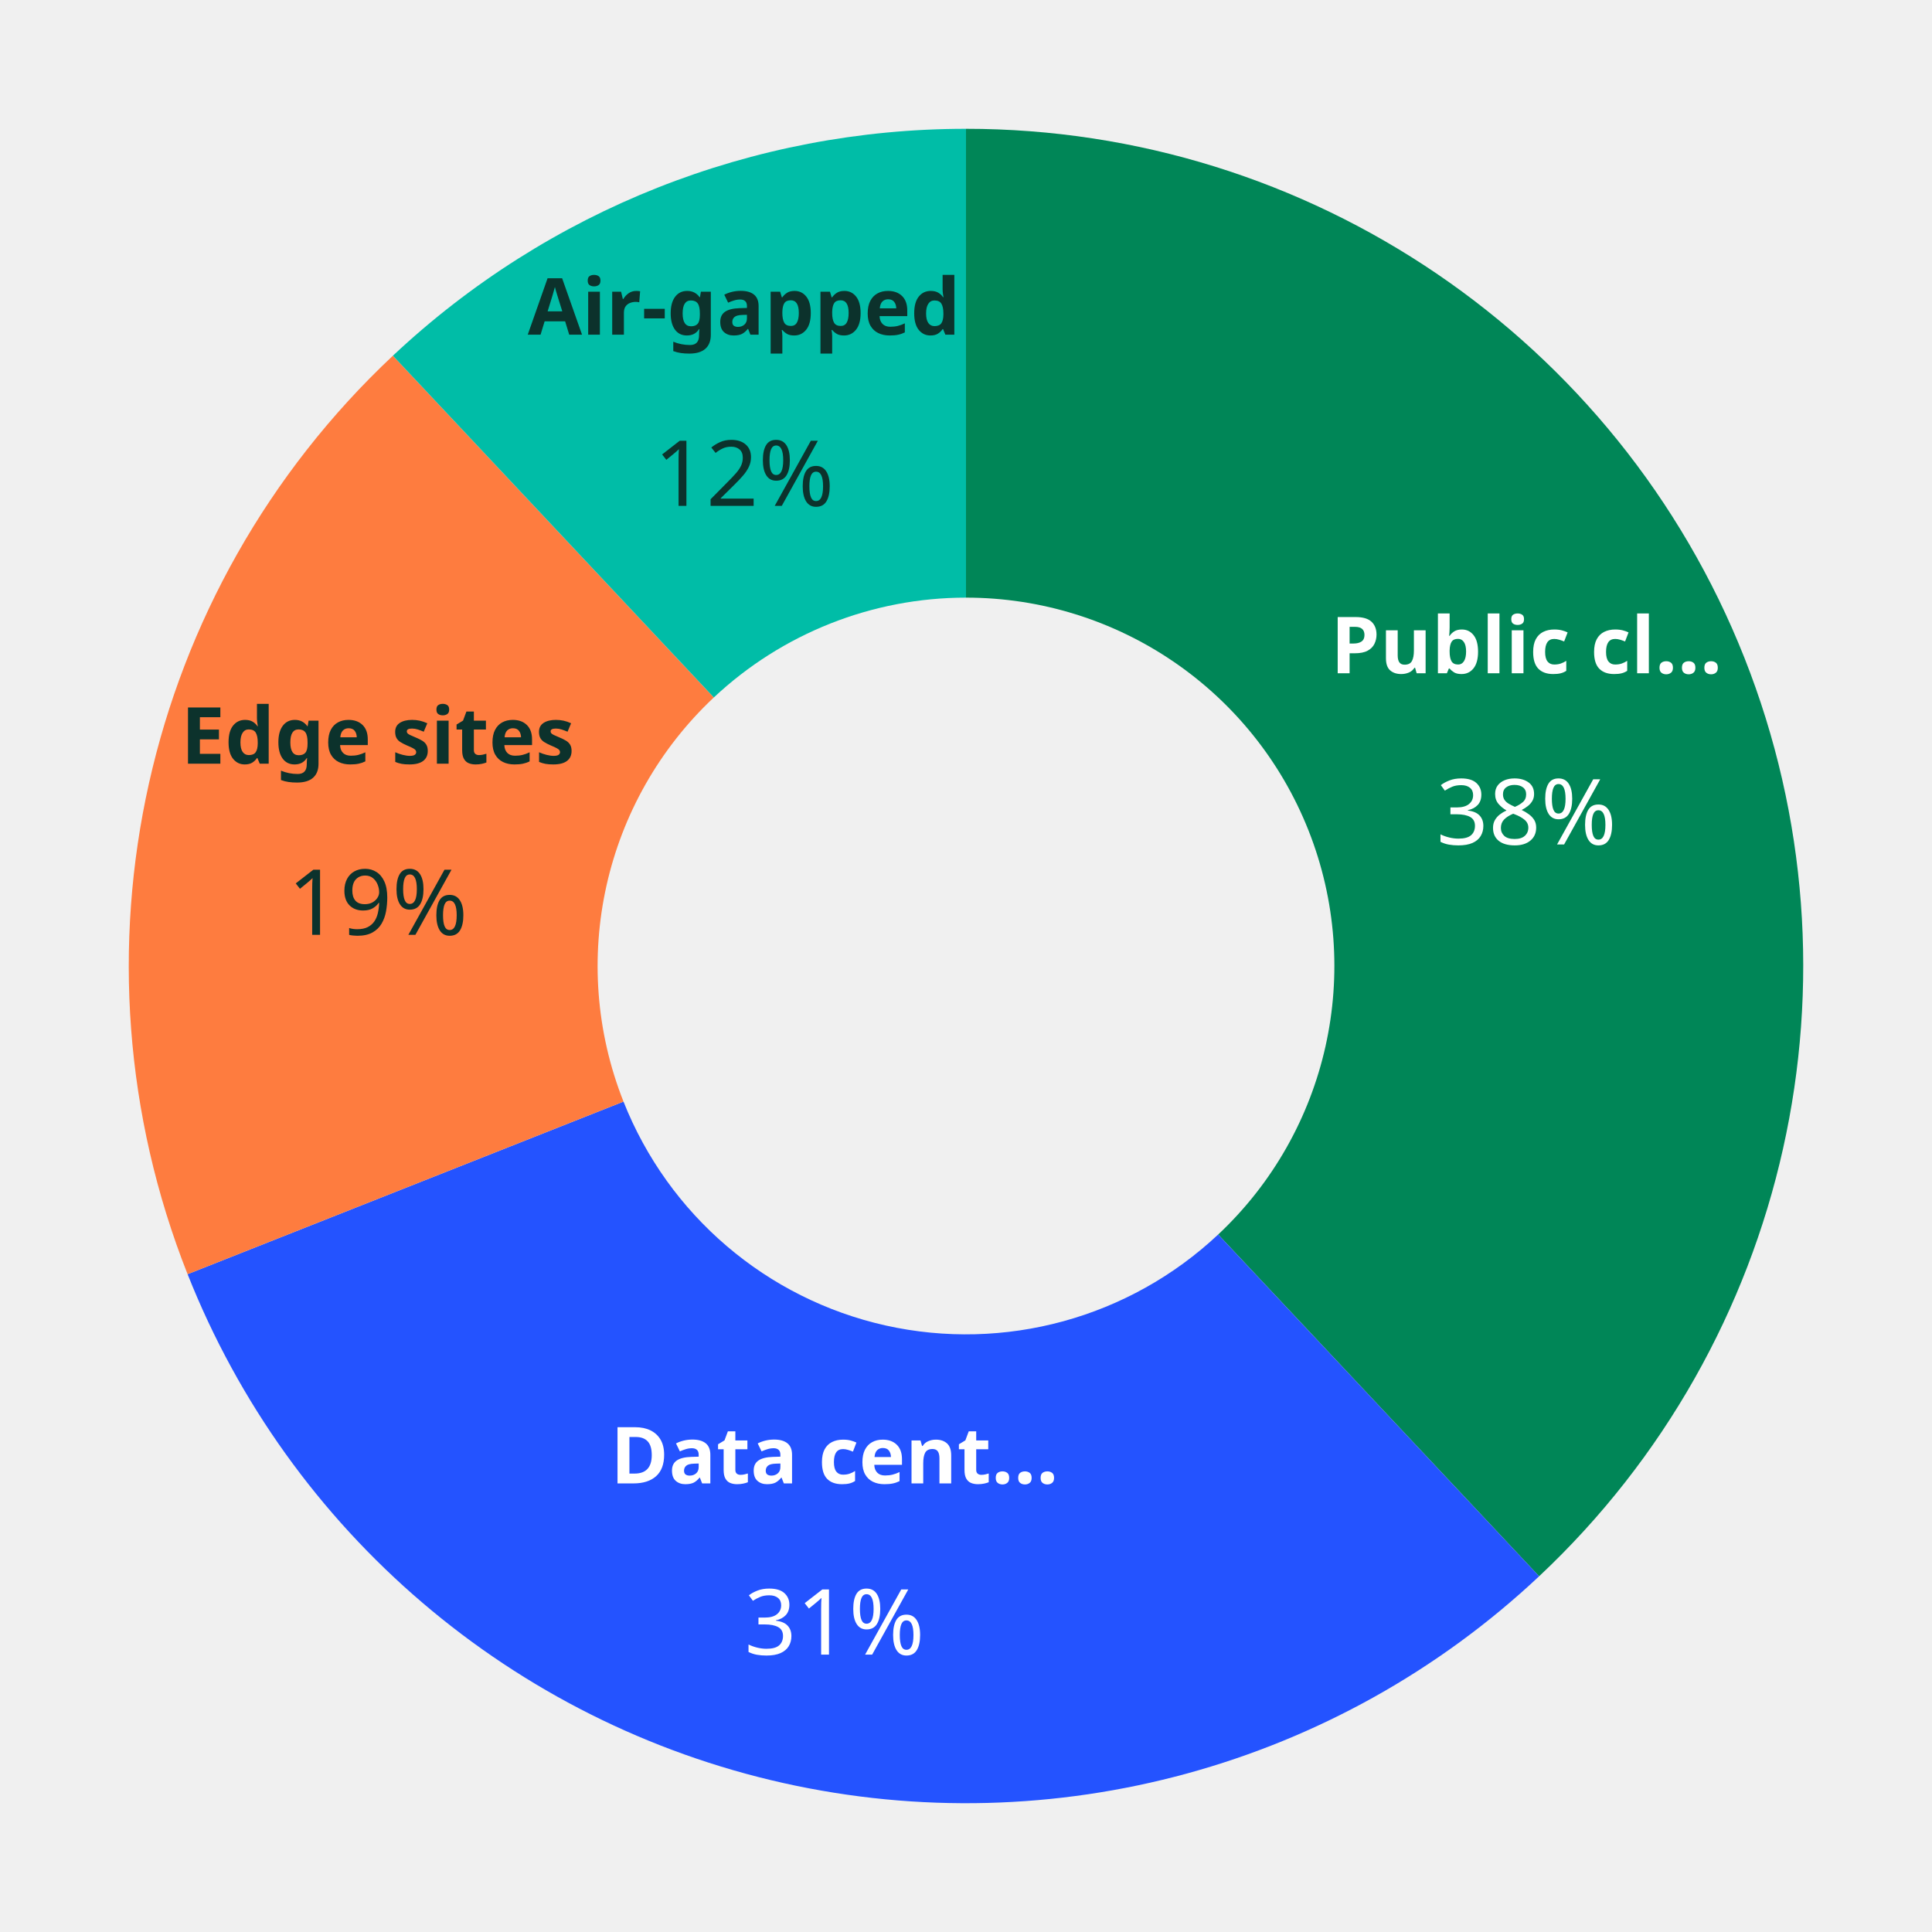
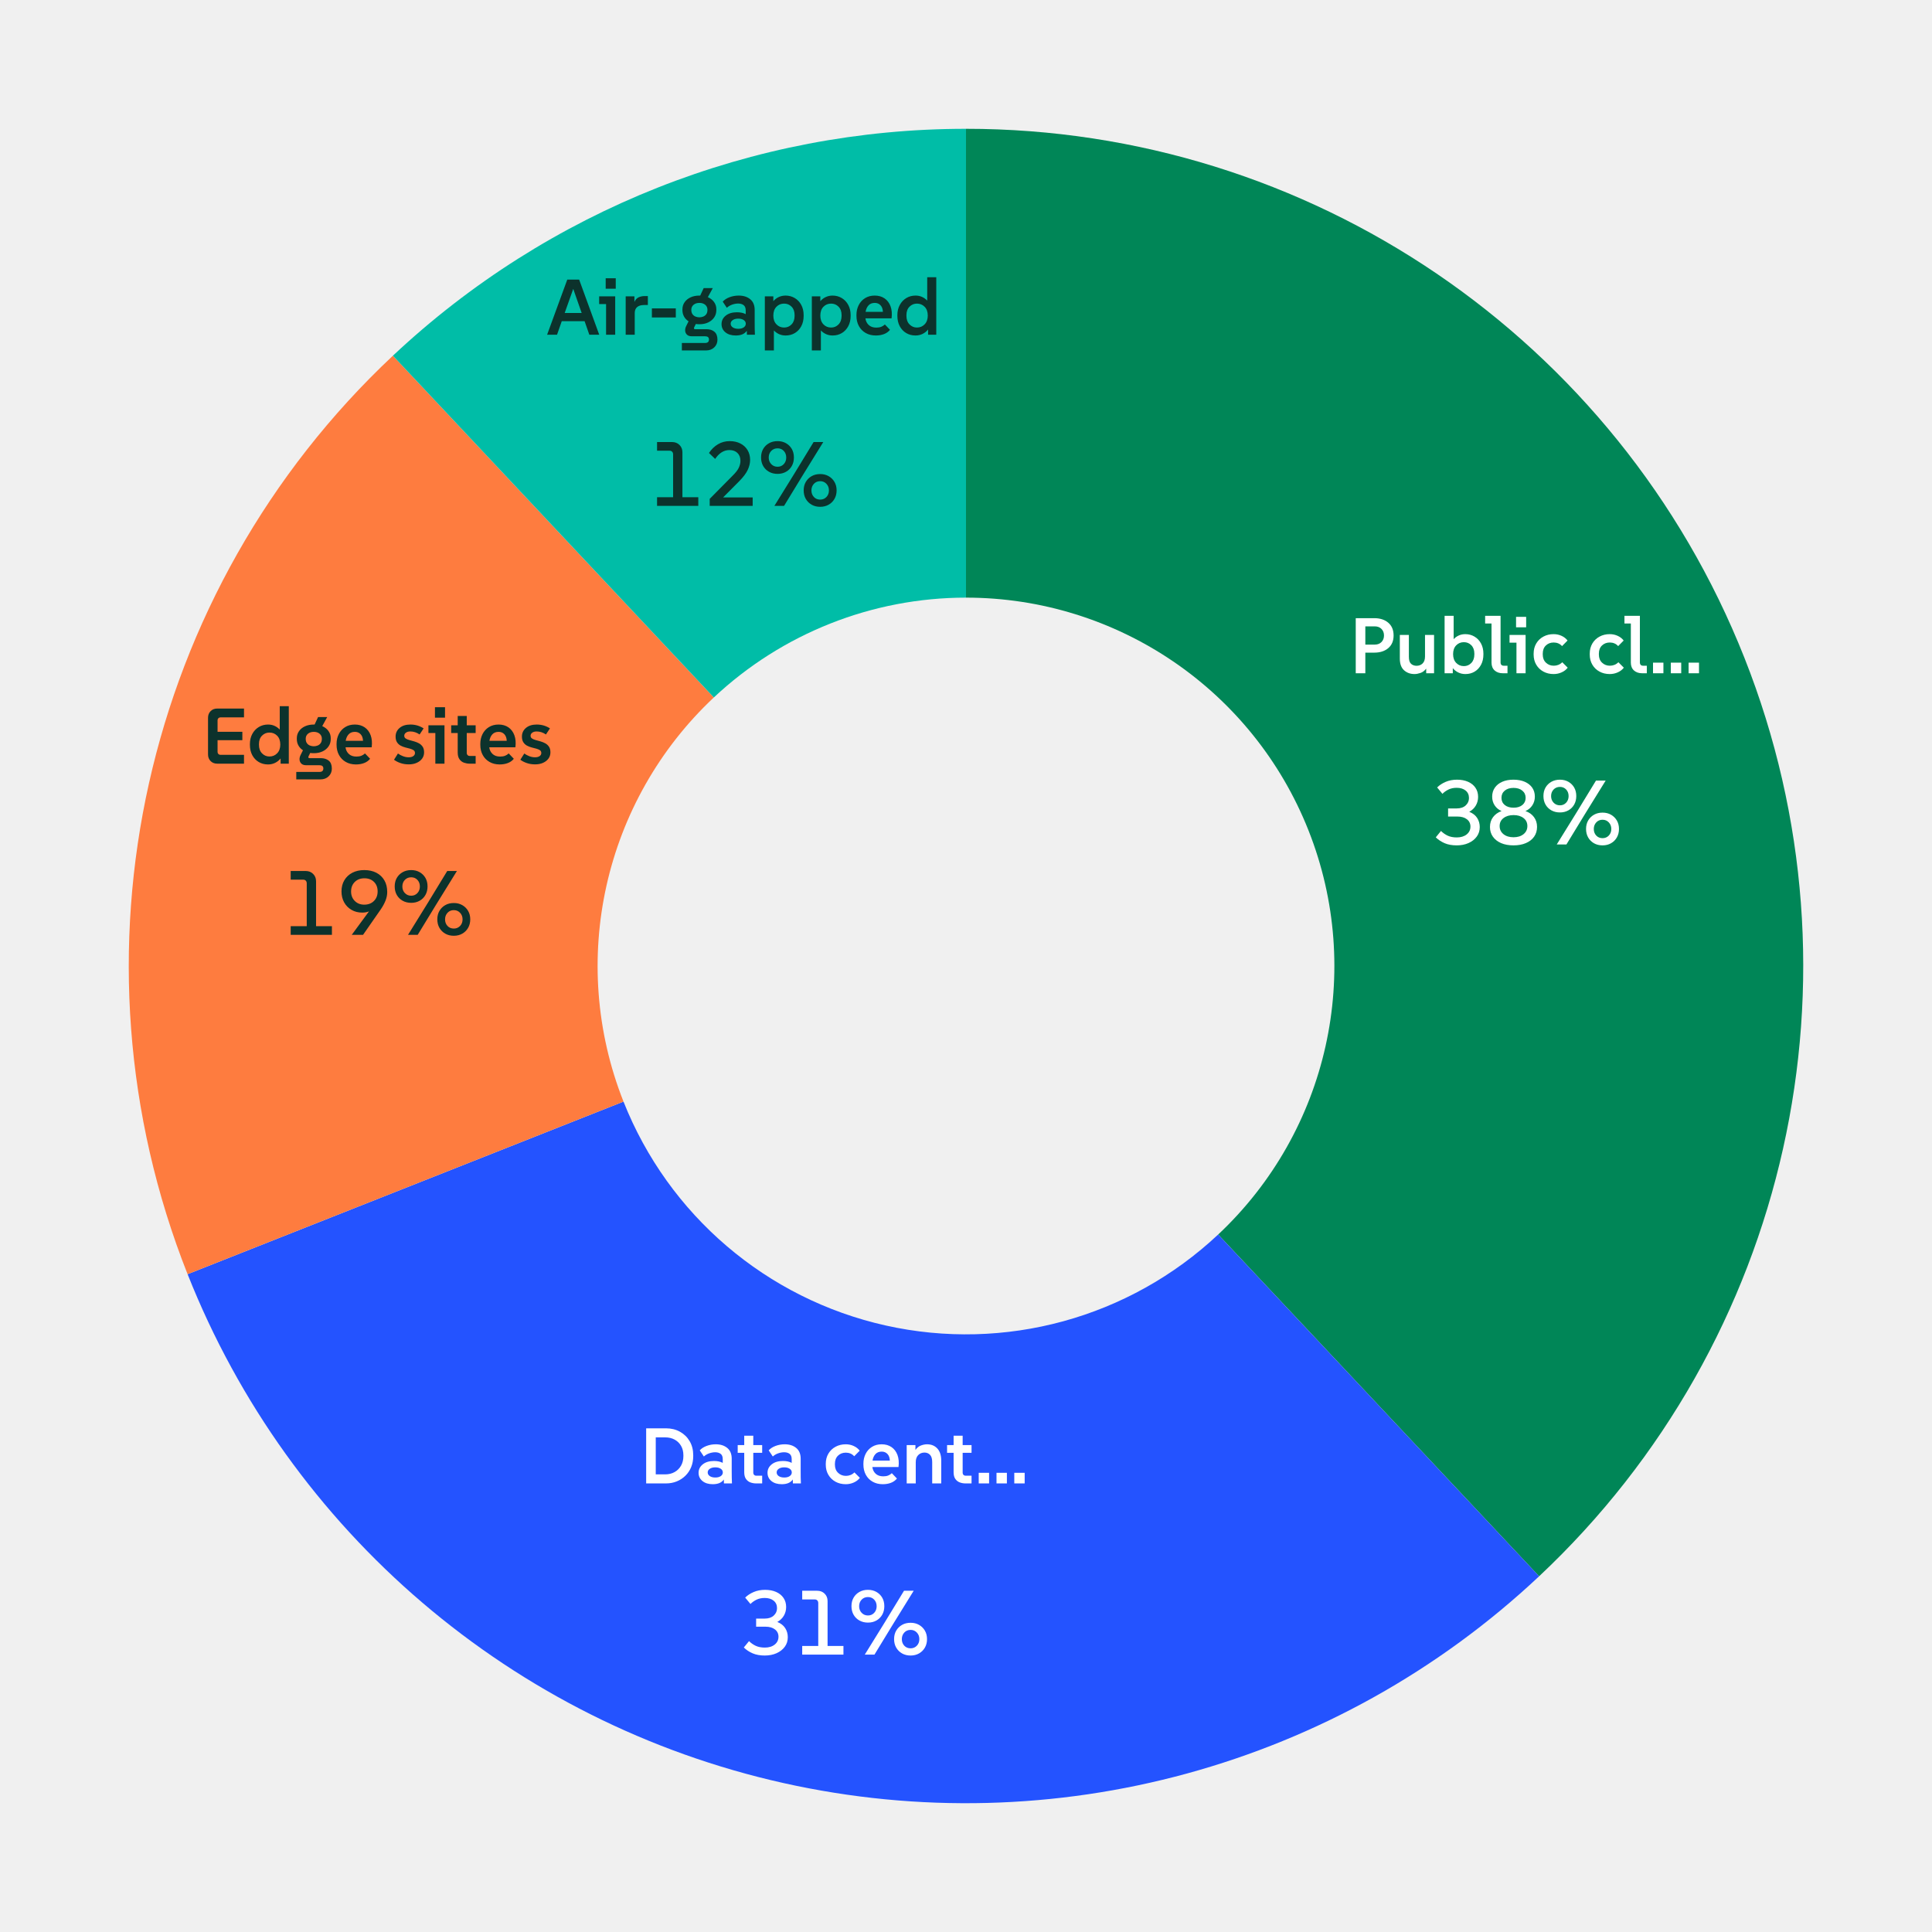
<svg xmlns="http://www.w3.org/2000/svg" id="chart-svg" width="1080" height="1080" data-lolly-anno="donut #ffffff #0c322c bottom circle inside bottom inside center auto" style="width:100%;height:auto;display:block" viewBox="0 0 1080 1080">
  <defs>
-     <style>@font-face{font-family:"SUSE";src:url(/catalog/fonts/webfonts/SUSE[wght].woff2)format("woff2-variations");font-weight:100 900;font-display:block}text{font-family:"SUSE",system-ui,sans-serif}#chart-svg [data-canvas-input]{cursor:pointer}</style>
+     <style>#chart-svg [data-canvas-input]{cursor:pointer}</style>
  </defs>
  <path id="chart-bg" fill="none" d="M0 0h1080v1080H0z" pointer-events="all" />
  <path fill="#008657" d="M540 72a468 468 0 0 1 320.37 809.16L680.97 690.1A205.92 205.92 0 0 0 540 334.08Z" />
-   <text x="853.3" y="472.06" fill="#fff" font-size="51" font-weight="500" text-anchor="middle">38%</text>
-   <text x="853.3" y="376.36" fill="#fff" font-size="44" font-weight="600" text-anchor="middle">Public cl…</text>
+   <path fill="#fff" d="M814.29 472.57q-3.88 0-6.73-1.22-2.86-1.23-4.95-3.27l2.91-3.57q1.63 1.63 3.74 2.63 2.12.99 5.08.99 3.42 0 5.53-1.68t2.12-4.39q0-2.55-1.97-4.08-1.96-1.53-5.33-1.53h-5.2v-4.53h4.8q3.21 0 5.05-1.69 1.83-1.68 1.83-4.13 0-2.65-1.88-4.18-1.89-1.53-5-1.53-2.65 0-4.64.99-1.99 1-3.32 2.38l-2.96-3.57q1.89-1.89 4.75-3.12 2.85-1.22 6.37-1.22t6.17 1.17 4.13 3.34 1.48 5.08q0 2.65-1.27 4.84-1.28 2.2-3.67 3.52 2.95 1.18 4.41 3.44 1.45 2.27 1.45 5.08 0 3.06-1.68 5.35-1.69 2.3-4.59 3.6-2.91 1.3-6.63 1.3m31.77 0q-3.98 0-6.94-1.27-2.95-1.28-4.59-3.6t-1.63-5.43q0-3.21 1.74-5.51 1.73-2.29 4.74-3.37-2.45-1.07-3.85-3.18t-1.4-4.87q0-2.86 1.48-5 1.47-2.14 4.15-3.32t6.3-1.17 6.3 1.17q2.68 1.18 4.16 3.29 1.47 2.12 1.47 4.98 0 2.75-1.4 4.89t-3.85 3.21q3.01 1.02 4.74 3.34 1.74 2.33 1.74 5.49t-1.63 5.48-4.62 3.6q-2.98 1.27-6.91 1.27m.05-21.06q3.06 0 4.9-1.51 1.83-1.5 1.83-4t-1.86-4.03-4.92-1.53-4.9 1.53-1.83 4.03 1.83 4q1.84 1.51 4.95 1.51m-.05 16.52q3.47 0 5.61-1.73 2.14-1.74 2.14-4.54 0-2.81-2.14-4.46-2.14-1.66-5.56-1.66-3.47 0-5.63 1.66-2.17 1.65-2.17 4.46 0 2.8 2.14 4.54 2.14 1.73 5.61 1.73m25.96-13.87q-2.7 0-4.79-1.17-2.1-1.18-3.27-3.24t-1.17-4.77 1.17-4.74 3.27-3.22q2.09-1.17 4.79-1.17 2.65 0 4.72 1.17 2.06 1.18 3.24 3.22 1.17 2.04 1.17 4.74t-1.17 4.77-3.24 3.24-4.72 1.17m-1.79 17.9 11.02-17.8 10.91-17.9h5.41l-11.73 18.97-10.2 16.73zm1.79-21.88q2.09 0 3.47-1.48 1.37-1.48 1.37-3.67 0-2.24-1.37-3.7-1.38-1.45-3.47-1.45-2.14 0-3.55 1.45-1.4 1.46-1.4 3.7 0 2.19 1.4 3.67 1.41 1.48 3.55 1.48m23.82 22.39q-2.71 0-4.77-1.17-2.07-1.18-3.27-3.24-1.19-2.07-1.19-4.77t1.19-4.74 3.27-3.22q2.06-1.17 4.77-1.17 2.65 0 4.71 1.17 2.07 1.18 3.27 3.22t1.2 4.74-1.2 4.77-3.27 3.24-4.71 1.17m0-4.03q2.09 0 3.49-1.45 1.4-1.46 1.4-3.7 0-2.19-1.4-3.67t-3.49-1.48q-2.15 0-3.52 1.48t-1.38 3.67q0 2.24 1.38 3.7 1.37 1.45 3.52 1.45m-137.97-92.18v-30.8h10.34q4.88 0 7.85 2.55t2.97 7.13q0 4.53-2.97 7.06t-7.85 2.53h-4.98v11.53zm10.6-26.22h-5.24v10.2h5.24q2.38 0 3.78-1.43 1.41-1.43 1.41-3.67t-1.41-3.67-3.78-1.43m22.26 26.66q-3.52 0-5.87-2.13-2.35-2.14-2.35-6.54v-13.2h5.06v12.23q0 2.78 1.21 3.9t3.1 1.12q2.02 0 3.36-1.3 1.35-1.3 1.35-3.94v-12.01h5.06v21.43h-4.4v-2.6q-1.37 1.81-3.19 2.42-1.83.62-3.33.62m28.43 0q-2.16 0-3.96-.88-1.81-.88-3.08-2.42v2.86h-4.58v-32.12h5.06v13.07q1.19-1.32 2.86-2.07t3.65-.75q2.86 0 5.17 1.39 2.31 1.38 3.63 3.85 1.32 2.46 1.32 5.67v.44q0 3.3-1.32 5.77t-3.58 3.83-5.17 1.36m-.84-4.44q2.47 0 4.16-1.76t1.69-4.76v-.44q0-2.99-1.69-4.7-1.69-1.72-4.16-1.72-2.59 0-4.31 1.78t-1.72 4.91q0 3.08 1.72 4.88 1.72 1.81 4.31 1.81m21.83 4q-2.91 0-4.65-1.58-1.73-1.59-1.73-4.36v-21.87h-3.57v-4.31h8.63v26.27q0 .7.46 1.16.46.47 1.16.47h2.25v4.22zm7.56 0v-17.12h-3.87v-4.31h8.98v21.43zm-.22-25.7v-5.85h5.64v5.85zm20.99 26.14q-3.21 0-5.74-1.39-2.53-1.38-3.98-3.85-1.45-2.46-1.45-5.67v-.49q0-3.25 1.47-5.72t4-3.82q2.53-1.37 5.7-1.37 2.38 0 4.45.95 2.06.94 3.34 2.62l-3.08 3.12q-.88-1.01-2.09-1.52-1.21-.5-2.57-.5-2.64 0-4.38 1.67t-1.74 4.57v.49q0 2.86 1.78 4.55 1.78 1.7 4.38 1.7 1.32 0 2.53-.47t2.22-1.47l3.04 3.04q-1.28 1.67-3.39 2.61-2.11.95-4.49.95m31.37 0q-3.21 0-5.74-1.39-2.53-1.38-3.98-3.85-1.45-2.46-1.45-5.67v-.49q0-3.25 1.47-5.72 1.48-2.46 4.01-3.82 2.53-1.37 5.69-1.37 2.38 0 4.45.95 2.07.94 3.34 2.62l-3.08 3.12q-.88-1.01-2.09-1.52-1.21-.5-2.57-.5-2.64 0-4.38 1.67t-1.74 4.57v.49q0 2.86 1.78 4.55 1.79 1.7 4.38 1.7 1.32 0 2.53-.47t2.22-1.47l3.04 3.04q-1.28 1.67-3.39 2.61-2.11.95-4.49.95m18.18-.44q-2.91 0-4.65-1.58-1.73-1.59-1.73-4.36v-21.87h-3.57v-4.31h8.63v26.27q0 .7.46 1.16.46.47 1.16.47h2.25v4.22zm15.97 0v-5.94h5.81v5.94zm9.94 0v-5.94h5.81v5.94zm-19.89 0v-5.94h5.81v5.94z" />
  <path fill="#2453ff" d="M860.37 881.16a468 468 0 0 1-755.5-168.88l243.67-96.48a205.92 205.92 0 0 0 332.42 74.3Z" />
-   <text x="466.49" y="924.94" fill="#fff" font-size="51" font-weight="500" text-anchor="middle">31%</text>
-   <text x="466.49" y="829.24" fill="#fff" font-size="44" font-weight="600" text-anchor="middle">Data cent…</text>
+   <path fill="#fff" d="M427.48 925.45q-3.88 0-6.73-1.22-2.86-1.23-4.95-3.27l2.91-3.57q1.63 1.63 3.74 2.63 2.12.99 5.08.99 3.42 0 5.53-1.68t2.12-4.39q0-2.55-1.97-4.08-1.96-1.53-5.33-1.53h-5.2v-4.53h4.8q3.21 0 5.05-1.69 1.83-1.68 1.83-4.13 0-2.65-1.88-4.18-1.89-1.53-5-1.53-2.65 0-4.64.99-1.99 1-3.32 2.38l-2.96-3.57q1.89-1.89 4.75-3.12 2.85-1.22 6.37-1.22t6.17 1.17 4.13 3.34 1.48 5.08q0 2.65-1.27 4.84-1.28 2.2-3.67 3.52 2.95 1.18 4.41 3.44 1.45 2.27 1.45 5.08 0 3.06-1.68 5.35-1.69 2.3-4.59 3.6-2.91 1.3-6.63 1.3m20.96-.51v-4.84h8.97v-23.97q0-.92-.53-1.48-.54-.56-1.45-.56h-6.99v-4.85h8.36q2.55 0 4.18 1.63 1.64 1.63 1.64 4.13v25.1h8.87v4.84zm36.77-17.9q-2.7 0-4.79-1.17-2.1-1.18-3.27-3.24t-1.17-4.77 1.17-4.74 3.27-3.22 4.79-1.17q2.65 0 4.72 1.17 2.06 1.18 3.24 3.22 1.17 2.04 1.17 4.74t-1.17 4.77-3.24 3.24-4.72 1.17m-1.79 17.9 11.02-17.8 10.91-17.9h5.41l-11.73 18.97-10.2 16.73zm1.79-21.88q2.09 0 3.47-1.48 1.37-1.48 1.37-3.67 0-2.24-1.37-3.7-1.38-1.45-3.47-1.45-2.14 0-3.55 1.45-1.4 1.46-1.4 3.7 0 2.19 1.4 3.67 1.41 1.48 3.55 1.48m23.82 22.39q-2.71 0-4.77-1.17-2.07-1.18-3.27-3.24-1.19-2.07-1.19-4.77t1.19-4.74 3.27-3.22q2.06-1.17 4.77-1.17 2.65 0 4.71 1.17 2.07 1.18 3.27 3.22t1.2 4.74-1.2 4.77q-1.2 2.06-3.27 3.24-2.06 1.17-4.71 1.17m0-4.03q2.09 0 3.49-1.45 1.4-1.46 1.4-3.7 0-2.19-1.4-3.67t-3.49-1.48q-2.15 0-3.52 1.48t-1.38 3.67q0 2.24 1.38 3.7 1.37 1.45 3.52 1.45m-147.82-92.18v-30.8h11.08q4.36 0 7.81 1.91 3.46 1.92 5.44 5.31t1.98 7.83v.48q0 3.35-1.15 6.14-1.14 2.79-3.23 4.84t-4.86 3.17-5.99 1.12zm10.64-25.74h-5.28v20.68h5.28q2.95 0 5.24-1.28 2.29-1.27 3.61-3.58t1.32-5.35v-.48q0-2.99-1.3-5.24t-3.59-3.5-5.28-1.25m26.62 26.18q-3.65 0-5.8-1.78-2.16-1.78-2.16-4.6 0-2.86 2.35-4.73t6.27-1.87q2.95 0 4.89 1.06v-2.07q0-2.11-1.19-2.99t-3.04-.88q-1.62 0-3.36.61-1.74.62-2.97 1.76l-2.29-3.43q1.41-1.58 3.85-2.49 2.44-.9 5.08-.9 3.96 0 6.45 2.05 2.48 2.04 2.48 6v6.91q0 1.76.03 3.48.02 1.71.11 3.43h-4.49l-.05-2.2q-1.8 2.64-6.16 2.64m1.41-3.74q1.89 0 3.04-.79 1.14-.79 1.14-2.07 0-1.23-1.14-2.02-1.15-.8-3.08-.8-1.89 0-3.06.8-1.17.79-1.17 2.02 0 1.28 1.17 2.07t3.1.79m22.75 3.3q-1.54 0-3.06-.53t-2.53-1.91-1.01-3.85v-10.83h-3.65v-4.31h3.65v-5.23h5.06v5.23h4.97v4.31h-4.97v11.22q0 .66.46 1.13t1.12.46h3.39v4.31zm14.39.44q-3.65 0-5.81-1.78t-2.16-4.6q0-2.86 2.36-4.73t6.27-1.87q2.95 0 4.88 1.06v-2.07q0-2.11-1.19-2.99-1.18-.88-3.03-.88-1.63 0-3.37.61-1.74.62-2.97 1.76l-2.29-3.43q1.41-1.58 3.85-2.49 2.45-.9 5.09-.9 3.96 0 6.44 2.05t2.49 6v6.91q0 1.76.02 3.48.02 1.71.11 3.43h-4.49l-.04-2.2q-1.81 2.64-6.16 2.64m1.41-3.74q1.89 0 3.03-.79 1.15-.79 1.15-2.07 0-1.23-1.15-2.02-1.14-.8-3.08-.8-1.89 0-3.06.8-1.16.79-1.16 2.02 0 1.28 1.16 2.07 1.17.79 3.11.79m34.36 3.74q-3.21 0-5.74-1.39-2.53-1.38-3.98-3.85-1.46-2.46-1.46-5.67v-.49q0-3.25 1.48-5.72 1.47-2.46 4-3.82 2.53-1.37 5.7-1.37 2.38 0 4.44.95 2.07.94 3.35 2.62l-3.08 3.12q-.88-1.01-2.09-1.52-1.21-.5-2.58-.5-2.64 0-4.37 1.67-1.74 1.67-1.74 4.57v.49q0 2.86 1.78 4.55 1.78 1.7 4.38 1.7 1.32 0 2.53-.47t2.22-1.47l3.04 3.04q-1.28 1.67-3.39 2.61-2.11.95-4.49.95m20.68 0q-3.21 0-5.65-1.39-2.45-1.38-3.81-3.87-1.36-2.48-1.36-5.78v-.44q0-3.04 1.25-5.5 1.25-2.47 3.56-3.9t5.39-1.43q3.22 0 5.5 1.56 2.29 1.57 3.35 4.43 1.05 2.86.57 6.73h-14.61q.27 2.24 1.83 3.72 1.56 1.47 4.24 1.47 1.59 0 2.73-.44 1.15-.44 2.07-1.32l2.86 2.99q-1.28 1.59-3.32 2.38t-4.6.79m-.57-18.22q-2.25 0-3.52 1.39-1.28 1.39-1.63 3.63h9.68q-.09-2.38-1.34-3.7-1.26-1.32-3.19-1.32m13.95 17.78v-21.43h4.88v2.73q1.32-1.89 3.15-2.53t3.32-.64q3.61 0 5.78 2.36t2.18 6.75v12.76h-5.06v-11.92q0-2.82-1.21-4.07t-3.1-1.26q-2.07 0-3.48 1.39-1.4 1.38-1.4 4.02v11.84zm32.82 0q-1.54 0-3.06-.53t-2.53-1.91-1.01-3.85v-10.83h-3.65v-4.31h3.65v-5.23h5.06v5.23h4.97v4.31h-4.97v11.22q0 .66.46 1.13t1.12.46h3.39v4.31zm17.38 0v-5.94h5.81v5.94zm9.94 0v-5.94h5.81v5.94zm-19.88 0v-5.94h5.8v5.94z" />
  <path fill="#fe7c3f" d="M104.86 712.28a468 468 0 0 1 114.77-513.44l179.4 191.05a205.9 205.9 0 0 0-50.49 225.91Z" />
-   <text x="211.16" y="522.59" fill="#0c322c" font-size="51" font-weight="500" text-anchor="middle">19%</text>
-   <text x="211.16" y="426.89" fill="#0c322c" font-size="44" font-weight="600" text-anchor="middle">Edge sites</text>
+   <path fill="#0c322c" d="M162.5 522.59v-4.84h8.97v-23.97q0-.92-.53-1.48-.54-.56-1.45-.56h-6.99v-4.85h8.36q2.55 0 4.18 1.63 1.64 1.63 1.64 4.13v25.1h8.87v4.84zm34.12 0 9.64-13.11q-1.74.67-3.73.67-3.41 0-6.04-1.53t-4.11-4.19-1.48-6.12q0-3.62 1.61-6.29 1.61-2.68 4.46-4.16 2.86-1.48 6.63-1.48 3.93 0 6.81 1.5 2.88 1.51 4.46 4.24 1.59 2.73 1.59 6.5 0 2.45-.97 4.87t-2.65 4.87l-9.9 14.23zm6.98-16.88q3.37 0 5.44-2.07 2.06-2.06 2.06-5.33 0-3.31-2.04-5.33-2.04-2.01-5.35-2.01-3.32 0-5.38 2.04t-2.07 5.3 2.07 5.33q2.06 2.07 5.27 2.07m26.27-1.02q-2.7 0-4.79-1.17-2.1-1.18-3.27-3.24t-1.17-4.77 1.17-4.74 3.27-3.22q2.09-1.17 4.79-1.17 2.65 0 4.72 1.17 2.06 1.18 3.24 3.22 1.17 2.04 1.17 4.74t-1.17 4.77-3.24 3.24-4.72 1.17m-1.79 17.9 11.02-17.8 10.91-17.9h5.41l-11.73 18.97-10.2 16.73zm1.79-21.88q2.09 0 3.47-1.48 1.37-1.48 1.37-3.67 0-2.24-1.37-3.7-1.38-1.45-3.47-1.45-2.14 0-3.55 1.45-1.4 1.46-1.4 3.7 0 2.19 1.4 3.67 1.41 1.48 3.55 1.48m23.82 22.39q-2.71 0-4.77-1.17-2.07-1.18-3.27-3.24-1.19-2.07-1.19-4.77t1.19-4.74 3.27-3.22q2.06-1.17 4.77-1.17 2.65 0 4.71 1.17 2.07 1.18 3.27 3.22t1.2 4.74-1.2 4.77-3.27 3.24-4.71 1.17m0-4.03q2.09 0 3.49-1.45 1.4-1.46 1.4-3.7 0-2.19-1.4-3.67t-3.49-1.48q-2.15 0-3.52 1.48t-1.38 3.67q0 2.24 1.38 3.7 1.37 1.45 3.52 1.45M121.4 426.89q-2.25 0-3.68-1.45t-1.43-3.7v-20.5q0-2.25 1.43-3.7t3.68-1.45h15v4.93h-13.2q-.66 0-1.12.46t-.46 1.12v6.47h13.86v4.71h-13.86v6.6q0 .66.46 1.12t1.12.46h13.2v4.93zm28.42.44q-2.9 0-5.19-1.36-2.29-1.37-3.61-3.83-1.32-2.47-1.32-5.77v-.44q0-3.21 1.34-5.67 1.34-2.47 3.63-3.85 2.29-1.39 5.19-1.39 1.98 0 3.63.75t2.89 2.07v-13.07h5.06v32.12h-4.58v-2.9q-1.28 1.58-3.08 2.46t-3.96.88m.79-4.44q2.6 0 4.34-1.81 1.73-1.8 1.73-4.88 0-3.13-1.73-4.91-1.74-1.78-4.34-1.78-2.42 0-4.13 1.72-1.72 1.71-1.72 4.7v.44q0 3 1.72 4.76 1.71 1.76 4.13 1.76m15.01 12.8v-4.18h12.98q2.15 0 2.15-1.94 0-1.8-2.15-1.8h-7.44q-1.72 0-2.64-.84-.92-.83-1.06-2.13-.13-1.3.53-2.66l1.37-2.73q-1.63-1.06-2.53-2.66-.91-1.61-.91-3.63v-.4q0-2.24 1.21-3.98t3.35-2.73 4.95-.99h.44l1.93-4.18h5.11l-2.77 5.06q2.2.97 3.47 2.73 1.28 1.76 1.28 4.05v.44q0 2.33-1.21 4.11t-3.35 2.8-4.9 1.01q-1.06 0-2.03-.13l-.88 1.8q-.22.35-.13.73.09.37.71.37h6.24q2.73 0 4.45 1.41 1.71 1.41 1.71 4.44 0 2.6-1.78 4.31-1.78 1.72-4.6 1.72zm9.81-18.52q1.01 0 2.04-.38 1.04-.37 1.74-1.3.71-.92.71-2.55 0-1.71-1.26-2.77-1.25-1.06-3.23-1.06-2.03 0-3.28 1.06t-1.25 2.77q0 1.63.7 2.55.7.93 1.74 1.3 1.03.38 2.09.38m23.54 10.16q-3.21 0-5.66-1.39-2.44-1.38-3.8-3.87-1.37-2.48-1.37-5.78v-.44q0-3.04 1.26-5.5 1.25-2.47 3.56-3.9t5.39-1.43q3.21 0 5.5 1.56 2.29 1.57 3.35 4.43 1.05 2.86.57 6.73h-14.61q.26 2.24 1.83 3.72 1.56 1.47 4.24 1.47 1.59 0 2.73-.44t2.07-1.32l2.86 2.99q-1.28 1.59-3.32 2.38t-4.6.79m-.57-18.22q-2.25 0-3.52 1.39-1.28 1.39-1.63 3.63h9.68q-.09-2.38-1.34-3.7-1.26-1.32-3.19-1.32m30.09 18.18q-2.55 0-4.68-.75-2.14-.75-3.55-1.85l2.2-3.48q1.28.93 2.84 1.52 1.56.6 3.19.6 1.59 0 2.53-.66.95-.66.95-1.72t-.77-1.58-2-.86l-2.62-.68q-1.39-.36-2.62-1.02t-2.02-1.87q-.8-1.21-.8-3.19 0-2.94 2.25-4.84 2.24-1.89 6.03-1.89 2.11 0 4 .57 1.89.58 3.39 1.59l-2.25 3.39q-2.46-1.68-5.19-1.68-1.54 0-2.46.69-.93.68-.93 1.73 0 .97.82 1.52t2.07.88 2.66.73 2.66 1.08 2.07 1.89.81 3.19-1.1 3.47-3.03 2.36-4.45.86m14.87-.4v-17.12h-3.87v-4.31h8.98v21.43zm-.22-25.7v-5.85h5.64v5.85zm19.32 25.7q-1.54 0-3.06-.53t-2.53-1.91-1.01-3.85v-10.83h-3.65v-4.31h3.65v-5.23h5.06v5.23h4.97v4.31h-4.97v11.22q0 .66.46 1.13t1.12.46h3.39v4.31zm16.85.44q-3.21 0-5.65-1.39-2.44-1.38-3.81-3.87-1.36-2.48-1.36-5.78v-.44q0-3.04 1.25-5.5 1.26-2.47 3.57-3.9t5.39-1.43q3.21 0 5.5 1.56 2.28 1.57 3.34 4.43t.57 6.73H273.5q.27 2.24 1.83 3.72 1.56 1.47 4.25 1.47 1.58 0 2.72-.44t2.07-1.32l2.86 2.99q-1.27 1.59-3.32 2.38t-4.6.79m-.57-18.22q-2.24 0-3.52 1.39t-1.63 3.63h9.68q-.09-2.38-1.34-3.7t-3.19-1.32m20.37 18.18q-2.55 0-4.68-.75-2.14-.75-3.55-1.85l2.2-3.48q1.28.93 2.84 1.52 1.56.6 3.19.6 1.59 0 2.53-.66.95-.66.95-1.72t-.77-1.58-2-.86l-2.62-.68q-1.39-.36-2.62-1.02t-2.02-1.87q-.8-1.21-.8-3.19 0-2.94 2.25-4.84 2.24-1.89 6.03-1.89 2.11 0 4 .57 1.89.58 3.39 1.59l-2.25 3.39q-2.46-1.68-5.19-1.68-1.54 0-2.46.69-.93.68-.93 1.73 0 .97.82 1.52t2.07.88 2.66.73 2.66 1.08 2.07 1.89.81 3.19-1.1 3.47-3.03 2.36-4.45.86" />
  <path fill="#00bda7" d="M219.63 198.84A468 468 0 0 1 540 72v262.08a206 206 0 0 0-140.96 55.81Z" />
-   <text x="415.96" y="282.8" fill="#0c322c" font-size="51" font-weight="500" text-anchor="middle">12%</text>
-   <text x="415.96" y="187.1" fill="#0c322c" font-size="44" font-weight="600" text-anchor="middle">Air-gapped</text>
+   <path fill="#0c322c" d="M367.3 282.8v-4.84h8.97v-23.97q0-.92-.53-1.48-.54-.56-1.45-.56h-6.99v-4.85h8.36q2.55 0 4.18 1.63 1.64 1.63 1.64 4.13v25.1h8.87v4.84zm29.43 0v-3.93l12.8-12.95q2.55-2.5 3.46-4.46.92-1.97.92-3.85 0-2.76-1.66-4.39-1.65-1.63-4.51-1.63-2.35 0-4.36 1.27-2.01 1.28-3.6 3.68l-3.46-3.32q2.04-3.11 5.02-4.87t6.55-1.76q3.42 0 6 1.33 2.57 1.32 4 3.69t1.43 5.49q0 2.7-1.33 5.56-1.32 2.85-4.74 6.32l-9.03 9.08h16.53v4.74zm37.94-17.9q-2.7 0-4.79-1.17-2.1-1.18-3.27-3.24t-1.17-4.77 1.17-4.74 3.27-3.22q2.09-1.17 4.79-1.17 2.65 0 4.72 1.17 2.06 1.18 3.24 3.22 1.17 2.04 1.17 4.74t-1.17 4.77-3.24 3.24-4.72 1.17m-1.79 17.9L443.9 265l10.91-17.9h5.41l-11.73 18.97-10.2 16.73zm1.79-21.88q2.09 0 3.47-1.48 1.37-1.48 1.37-3.67 0-2.24-1.37-3.7-1.38-1.45-3.47-1.45-2.14 0-3.55 1.45-1.4 1.46-1.4 3.7 0 2.19 1.4 3.67 1.41 1.48 3.55 1.48m23.82 22.39q-2.71 0-4.77-1.17-2.07-1.18-3.27-3.24-1.19-2.07-1.19-4.77t1.19-4.74 3.27-3.22q2.06-1.17 4.77-1.17 2.65 0 4.71 1.17 2.07 1.18 3.27 3.22t1.2 4.74-1.2 4.77-3.27 3.24-4.71 1.17m0-4.03q2.09 0 3.49-1.45 1.4-1.46 1.4-3.7 0-2.19-1.4-3.67t-3.49-1.48q-2.15 0-3.52 1.48t-1.38 3.67q0 2.24 1.38 3.7 1.37 1.45 3.52 1.45M305.84 187.1l11.27-30.8h6.64l11.22 30.8h-5.54l-2.64-7.57h-12.76l-2.64 7.57zm9.82-12.14h9.5l-4.71-13.47zm23.14 12.14v-17.12h-3.87v-4.31h8.97v21.43zm-.22-25.7v-5.85h5.63v5.85zm11.18 25.7v-21.43h4.88v3.13q.79-1.85 2.33-2.58 1.54-.72 3.43-.72h1.76v5.01h-2.15q-2.51 0-3.85 1.15-1.34 1.14-1.34 3.34v12.1zm14.65-9.64v-5.06h13.37v5.06zm16.76 18.44v-4.18h12.98q2.16 0 2.16-1.94 0-1.8-2.16-1.8h-7.43q-1.72 0-2.64-.84-.93-.83-1.06-2.13t.53-2.66l1.36-2.73q-1.63-1.06-2.53-2.66-.9-1.61-.9-3.63v-.4q0-2.24 1.21-3.98t3.34-2.73 4.95-.99h.44l1.94-4.18h5.1l-2.77 5.06q2.2.97 3.48 2.73t1.27 4.05v.44q0 2.33-1.21 4.11t-3.34 2.8-4.91 1.01q-1.05 0-2.02-.13l-.88 1.8q-.22.35-.13.73.09.37.7.37h6.25q2.73 0 4.44 1.41t1.72 4.44q0 2.6-1.78 4.31-1.78 1.72-4.6 1.72zm9.81-18.52q1.02 0 2.05-.38 1.03-.37 1.74-1.3.7-.92.7-2.55 0-1.71-1.25-2.77-1.26-1.06-3.24-1.06-2.02 0-3.27 1.06-1.26 1.06-1.26 2.77 0 1.63.71 2.55.7.93 1.73 1.3 1.04.38 2.09.38m20.33 10.16q-3.65 0-5.81-1.78t-2.15-4.6q0-2.86 2.35-4.73t6.27-1.87q2.95 0 4.89 1.06v-2.07q0-2.11-1.19-2.99t-3.04-.88q-1.63 0-3.36.61-1.74.62-2.97 1.76l-2.29-3.43q1.41-1.58 3.85-2.49 2.44-.9 5.08-.9 3.96 0 6.45 2.05 2.48 2.04 2.48 6v6.91q0 1.76.02 3.48.03 1.71.11 3.43h-4.48l-.05-2.2q-1.8 2.64-6.16 2.64m1.41-3.74q1.89 0 3.04-.79 1.14-.79 1.14-2.07 0-1.23-1.14-2.02-1.15-.8-3.08-.8-1.9 0-3.06.8-1.17.79-1.17 2.02 0 1.28 1.17 2.07 1.16.79 3.1.79m14.83 12.1v-30.23h4.75v2.69q1.23-1.46 2.99-2.29t3.83-.84q2.86 0 5.17 1.39 2.31 1.38 3.63 3.85 1.32 2.46 1.32 5.67v.44q0 3.3-1.32 5.77t-3.59 3.83-5.17 1.36q-1.98 0-3.65-.75t-2.9-2.07v11.18zm10.78-12.8q2.46 0 4.16-1.76 1.69-1.76 1.69-4.76v-.44q0-2.99-1.69-4.7-1.7-1.72-4.16-1.72-2.6 0-4.31 1.78-1.72 1.78-1.72 4.91 0 3.08 1.72 4.88 1.71 1.81 4.31 1.81m15.49 12.8v-30.23h4.75v2.69q1.23-1.46 2.99-2.29t3.83-.84q2.86 0 5.17 1.39 2.31 1.38 3.63 3.85 1.32 2.46 1.32 5.67v.44q0 3.3-1.32 5.77t-3.59 3.83-5.17 1.36q-1.98 0-3.65-.75t-2.9-2.07v11.18zm10.78-12.8q2.46 0 4.15-1.76t1.7-4.76v-.44q0-2.99-1.7-4.7-1.69-1.72-4.15-1.72-2.6 0-4.32 1.78-1.71 1.78-1.71 4.91 0 3.08 1.71 4.88 1.72 1.81 4.32 1.81m24.99 4.44q-3.21 0-5.66-1.39-2.44-1.38-3.8-3.87-1.37-2.48-1.37-5.78v-.44q0-3.04 1.26-5.5 1.25-2.47 3.56-3.9t5.39-1.43q3.21 0 5.5 1.56 2.29 1.57 3.35 4.43 1.05 2.86.57 6.73h-14.61q.26 2.24 1.83 3.72 1.56 1.47 4.24 1.47 1.59 0 2.73-.44t2.07-1.32l2.86 2.99q-1.28 1.59-3.32 2.38t-4.6.79m-.57-18.22q-2.25 0-3.52 1.39-1.28 1.39-1.63 3.63h9.68q-.09-2.38-1.34-3.7-1.26-1.32-3.19-1.32m22.74 18.22q-2.9 0-5.19-1.36-2.29-1.37-3.61-3.83-1.32-2.47-1.32-5.77v-.44q0-3.21 1.35-5.67 1.34-2.47 3.63-3.85 2.28-1.39 5.19-1.39 1.98 0 3.63.75t2.88 2.07v-13.07h5.06v32.12h-4.58v-2.9q-1.27 1.58-3.08 2.46-1.8.88-3.96.88m.8-4.44q2.59 0 4.33-1.81 1.74-1.8 1.74-4.88 0-3.13-1.74-4.91t-4.33-1.78q-2.42 0-4.14 1.72-1.72 1.71-1.72 4.7v.44q0 3 1.72 4.76t4.14 1.76" />
</svg>
